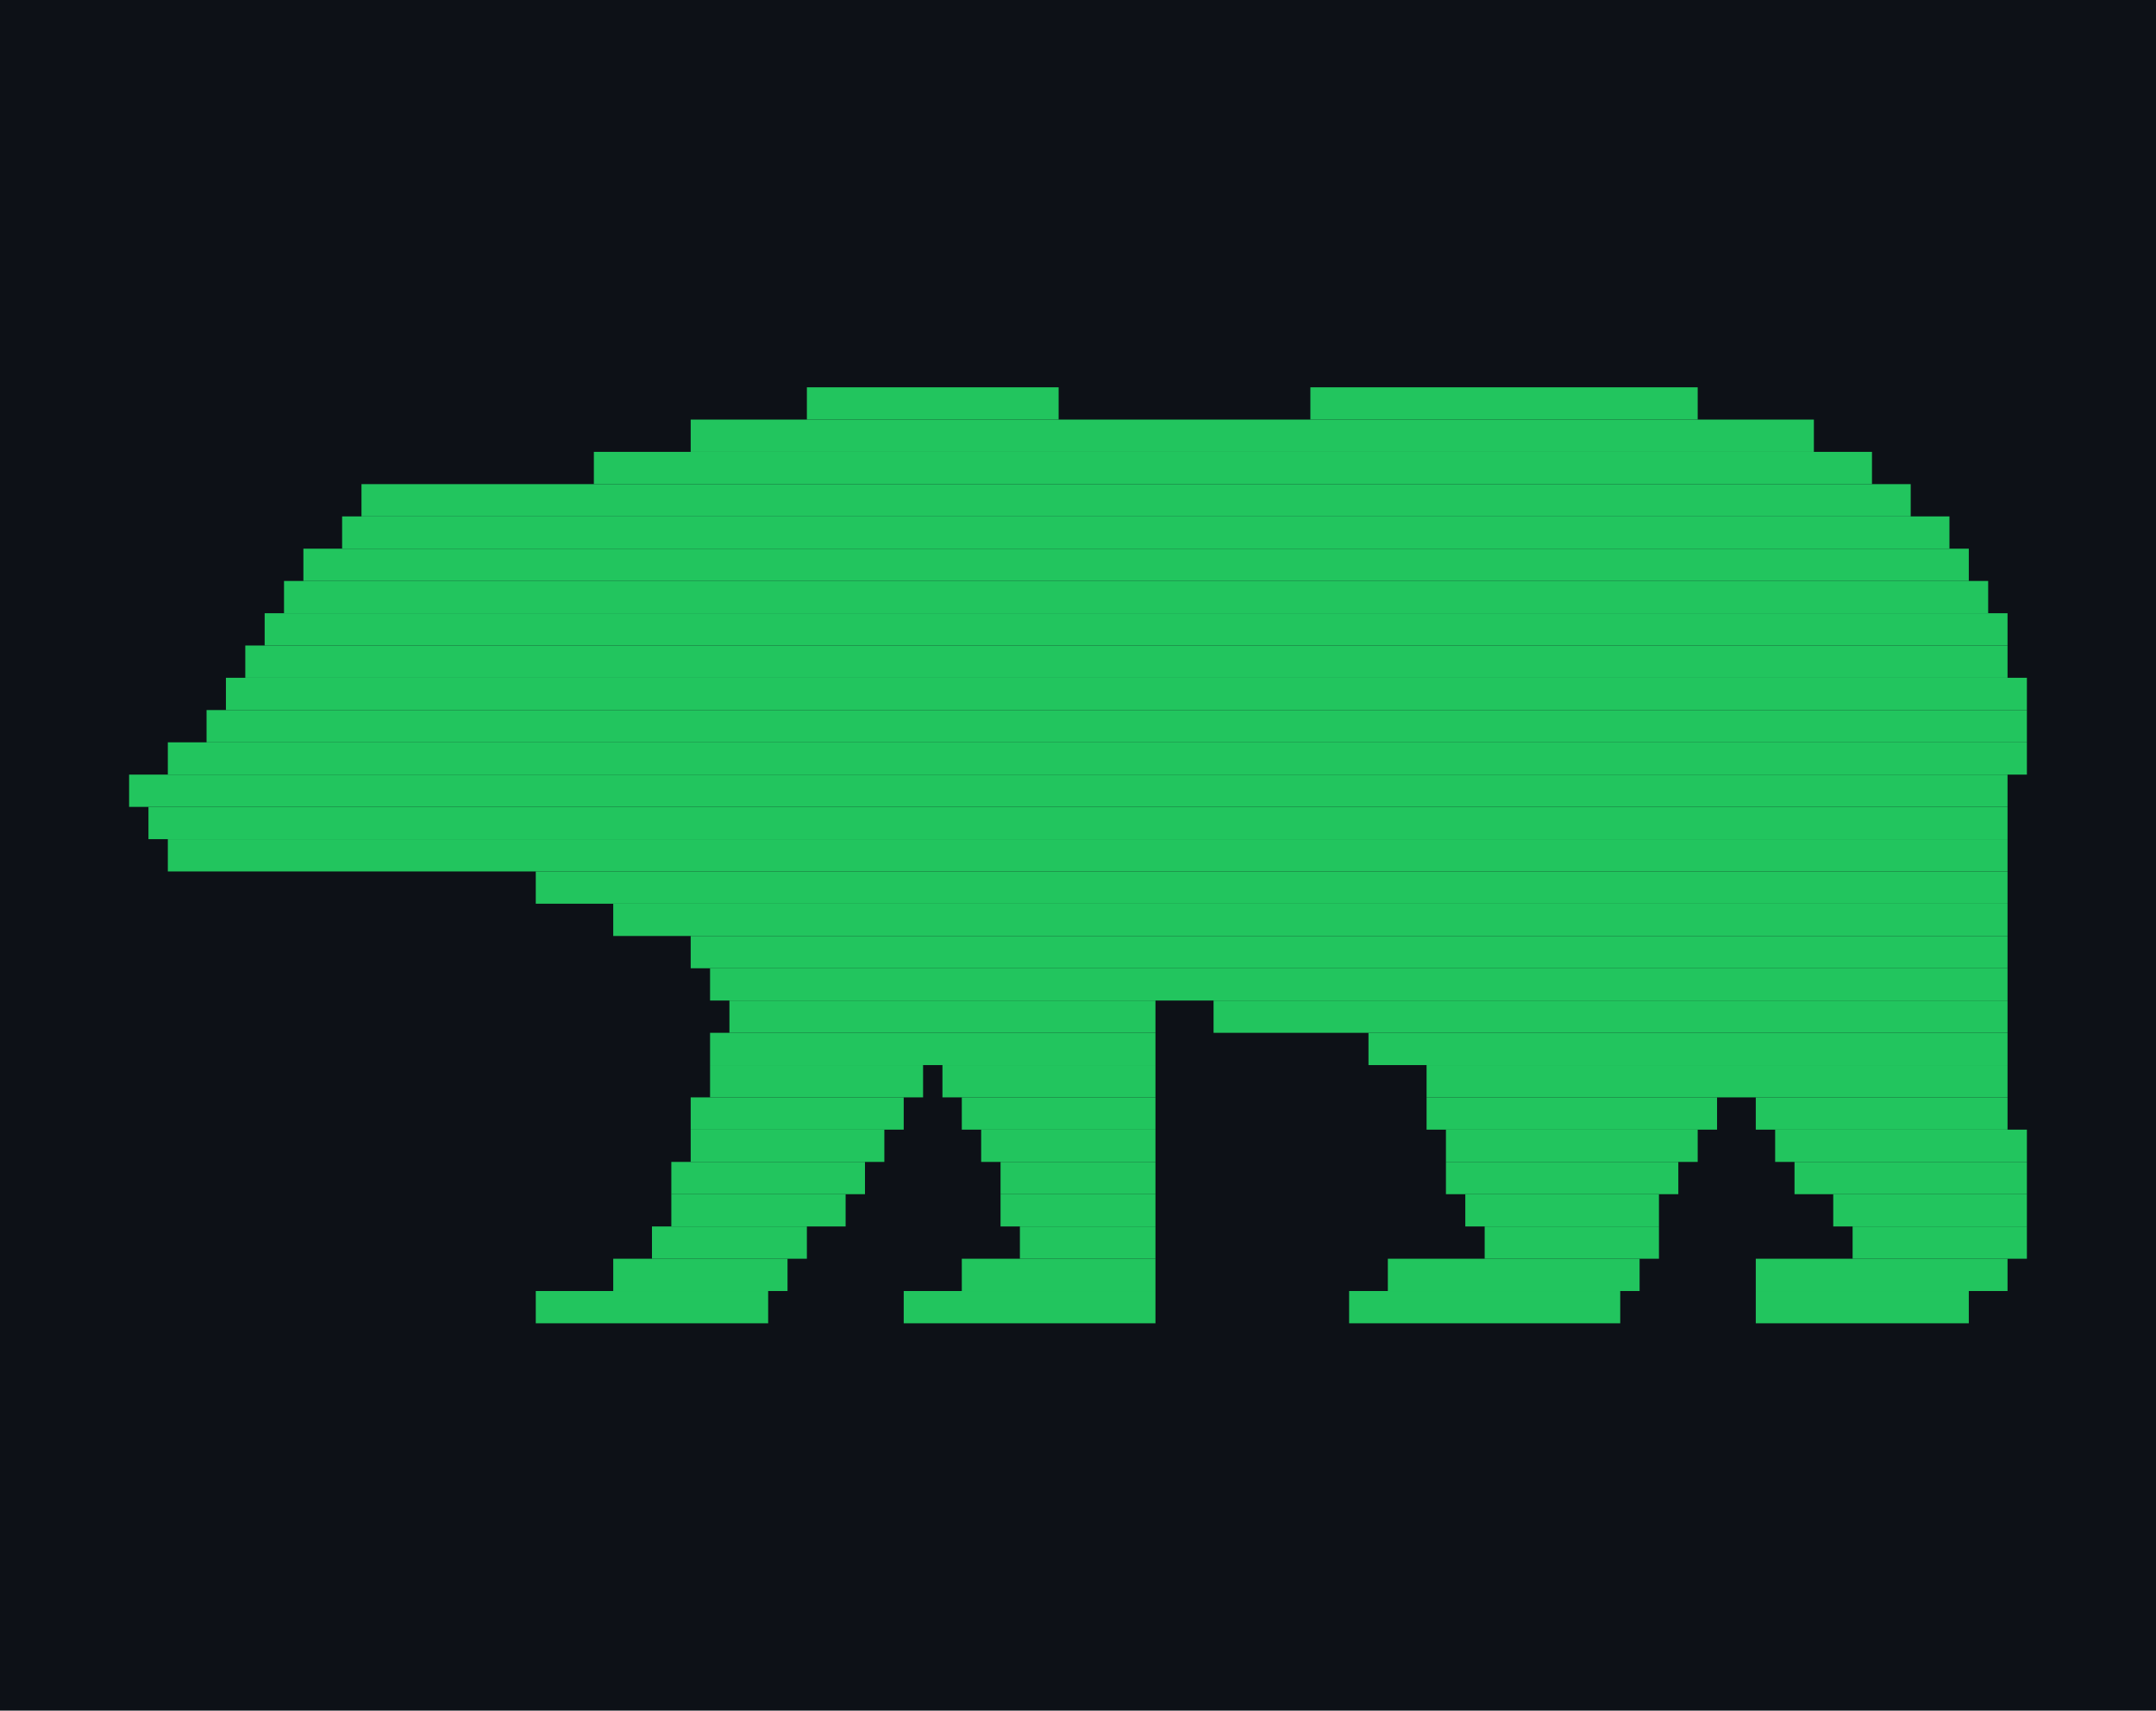
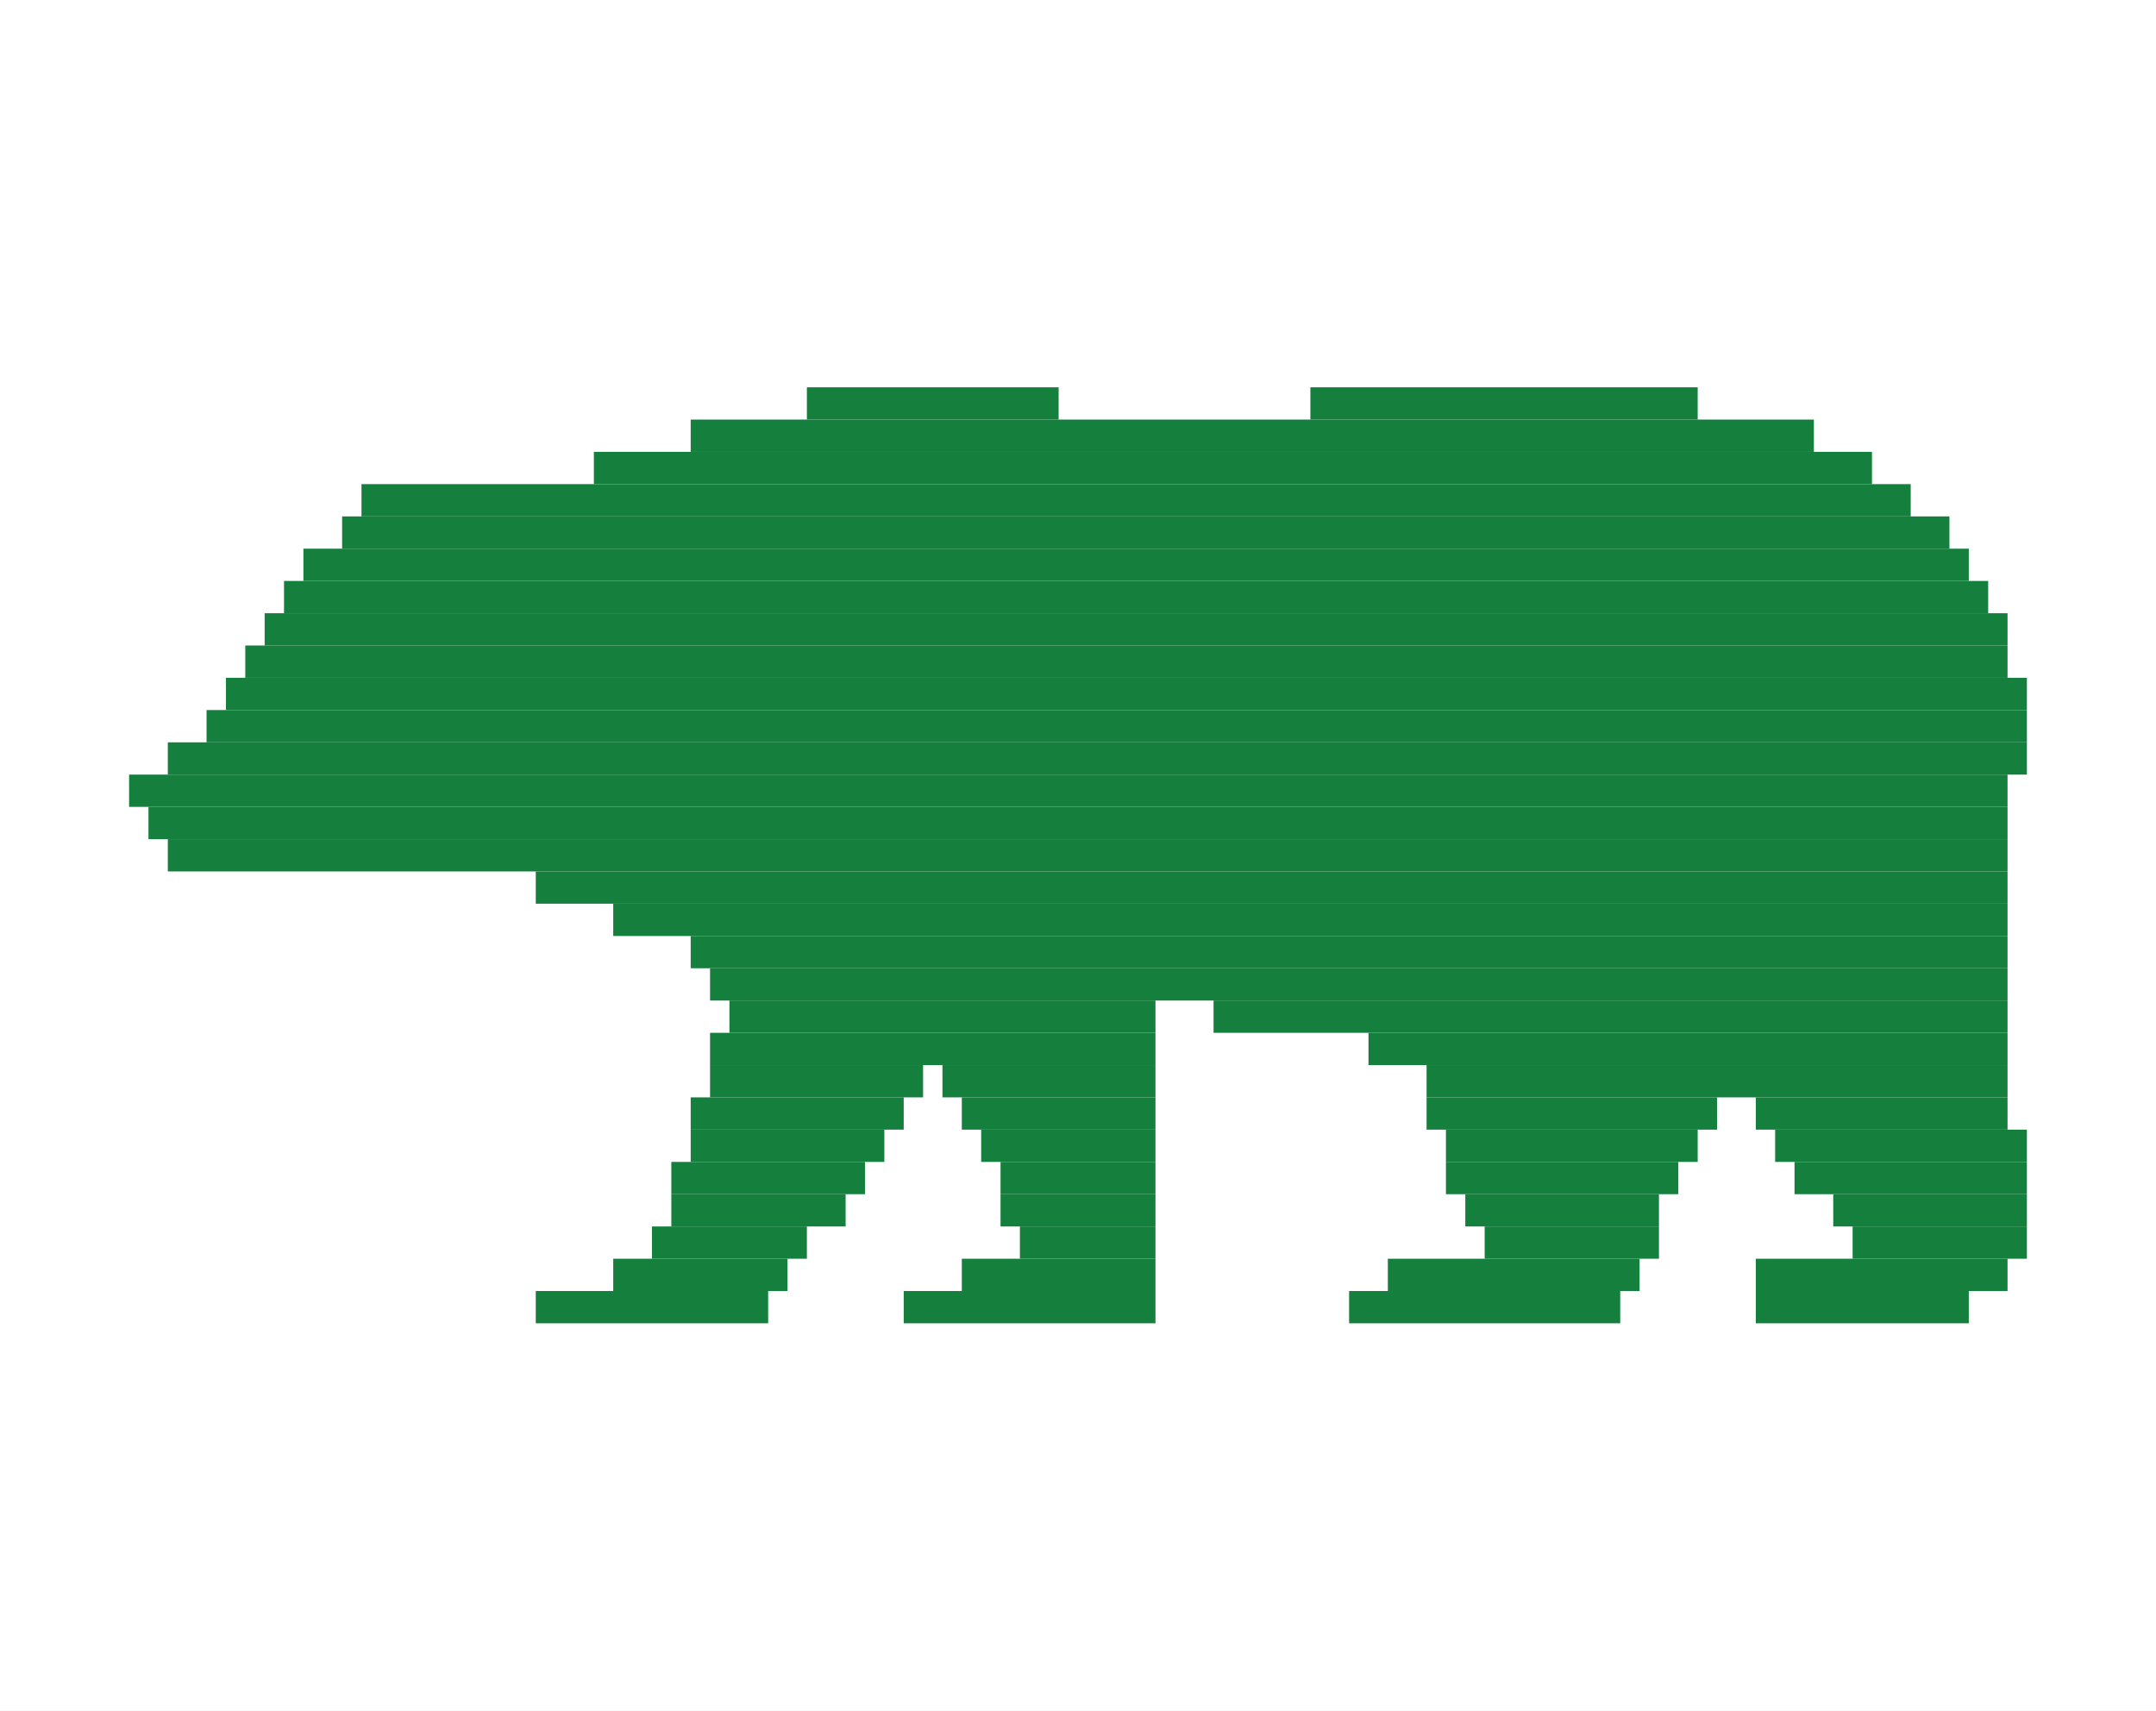
<svg xmlns="http://www.w3.org/2000/svg" viewBox="-20 -60 334 265">
-   <rect x="-20" y="-60" width="334" height="265" fill="#0d1117" />
-   <g fill="#22c55e">
+   <rect x="-20" y="-60" width="334" height="265" fill="#ffffff" />
+   <g fill="#15803d">
    <rect x="105" y="0" width="39" height="5" />
    <rect x="183" y="0" width="60" height="5" />
    <rect x="87" y="5" width="174" height="5" />
    <rect x="72" y="10" width="198" height="5" />
    <rect x="36" y="15" width="240" height="5" />
    <rect x="33" y="20" width="249" height="5" />
    <rect x="27" y="25" width="258" height="5" />
    <rect x="24" y="30" width="264" height="5" />
    <rect x="21" y="35" width="270" height="5" />
    <rect x="18" y="40" width="273" height="5" />
    <rect x="15" y="45" width="279" height="5" />
    <rect x="12" y="50" width="282" height="5" />
    <rect x="6" y="55" width="288" height="5" />
    <rect x="0" y="60" width="291" height="5" />
    <rect x="3" y="65" width="288" height="5" />
    <rect x="6" y="70" width="285" height="5" />
    <rect x="63" y="75" width="228" height="5" />
    <rect x="75" y="80" width="216" height="5" />
    <rect x="87" y="85" width="204" height="5" />
    <rect x="90" y="90" width="201" height="5" />
    <rect x="93" y="95" width="66" height="5" />
    <rect x="168" y="95" width="123" height="5" />
    <rect x="90" y="100" width="69" height="5" />
    <rect x="192" y="100" width="99" height="5" />
    <rect x="90" y="105" width="33" height="5" />
    <rect x="126" y="105" width="33" height="5" />
    <rect x="201" y="105" width="90" height="5" />
    <rect x="87" y="110" width="33" height="5" />
    <rect x="129" y="110" width="30" height="5" />
    <rect x="201" y="110" width="45" height="5" />
    <rect x="252" y="110" width="39" height="5" />
    <rect x="87" y="115" width="30" height="5" />
    <rect x="132" y="115" width="27" height="5" />
    <rect x="204" y="115" width="39" height="5" />
    <rect x="255" y="115" width="39" height="5" />
    <rect x="84" y="120" width="30" height="5" />
    <rect x="135" y="120" width="24" height="5" />
    <rect x="204" y="120" width="36" height="5" />
    <rect x="258" y="120" width="36" height="5" />
    <rect x="84" y="125" width="27" height="5" />
    <rect x="135" y="125" width="24" height="5" />
    <rect x="207" y="125" width="30" height="5" />
    <rect x="264" y="125" width="30" height="5" />
    <rect x="81" y="130" width="24" height="5" />
    <rect x="138" y="130" width="21" height="5" />
    <rect x="210" y="130" width="27" height="5" />
    <rect x="267" y="130" width="27" height="5" />
    <rect x="75" y="135" width="27" height="5" />
    <rect x="129" y="135" width="30" height="5" />
    <rect x="195" y="135" width="39" height="5" />
    <rect x="252" y="135" width="39" height="5" />
    <rect x="63" y="140" width="36" height="5" />
    <rect x="120" y="140" width="39" height="5" />
    <rect x="189" y="140" width="42" height="5" />
    <rect x="252" y="140" width="33" height="5" />
  </g>
</svg>
